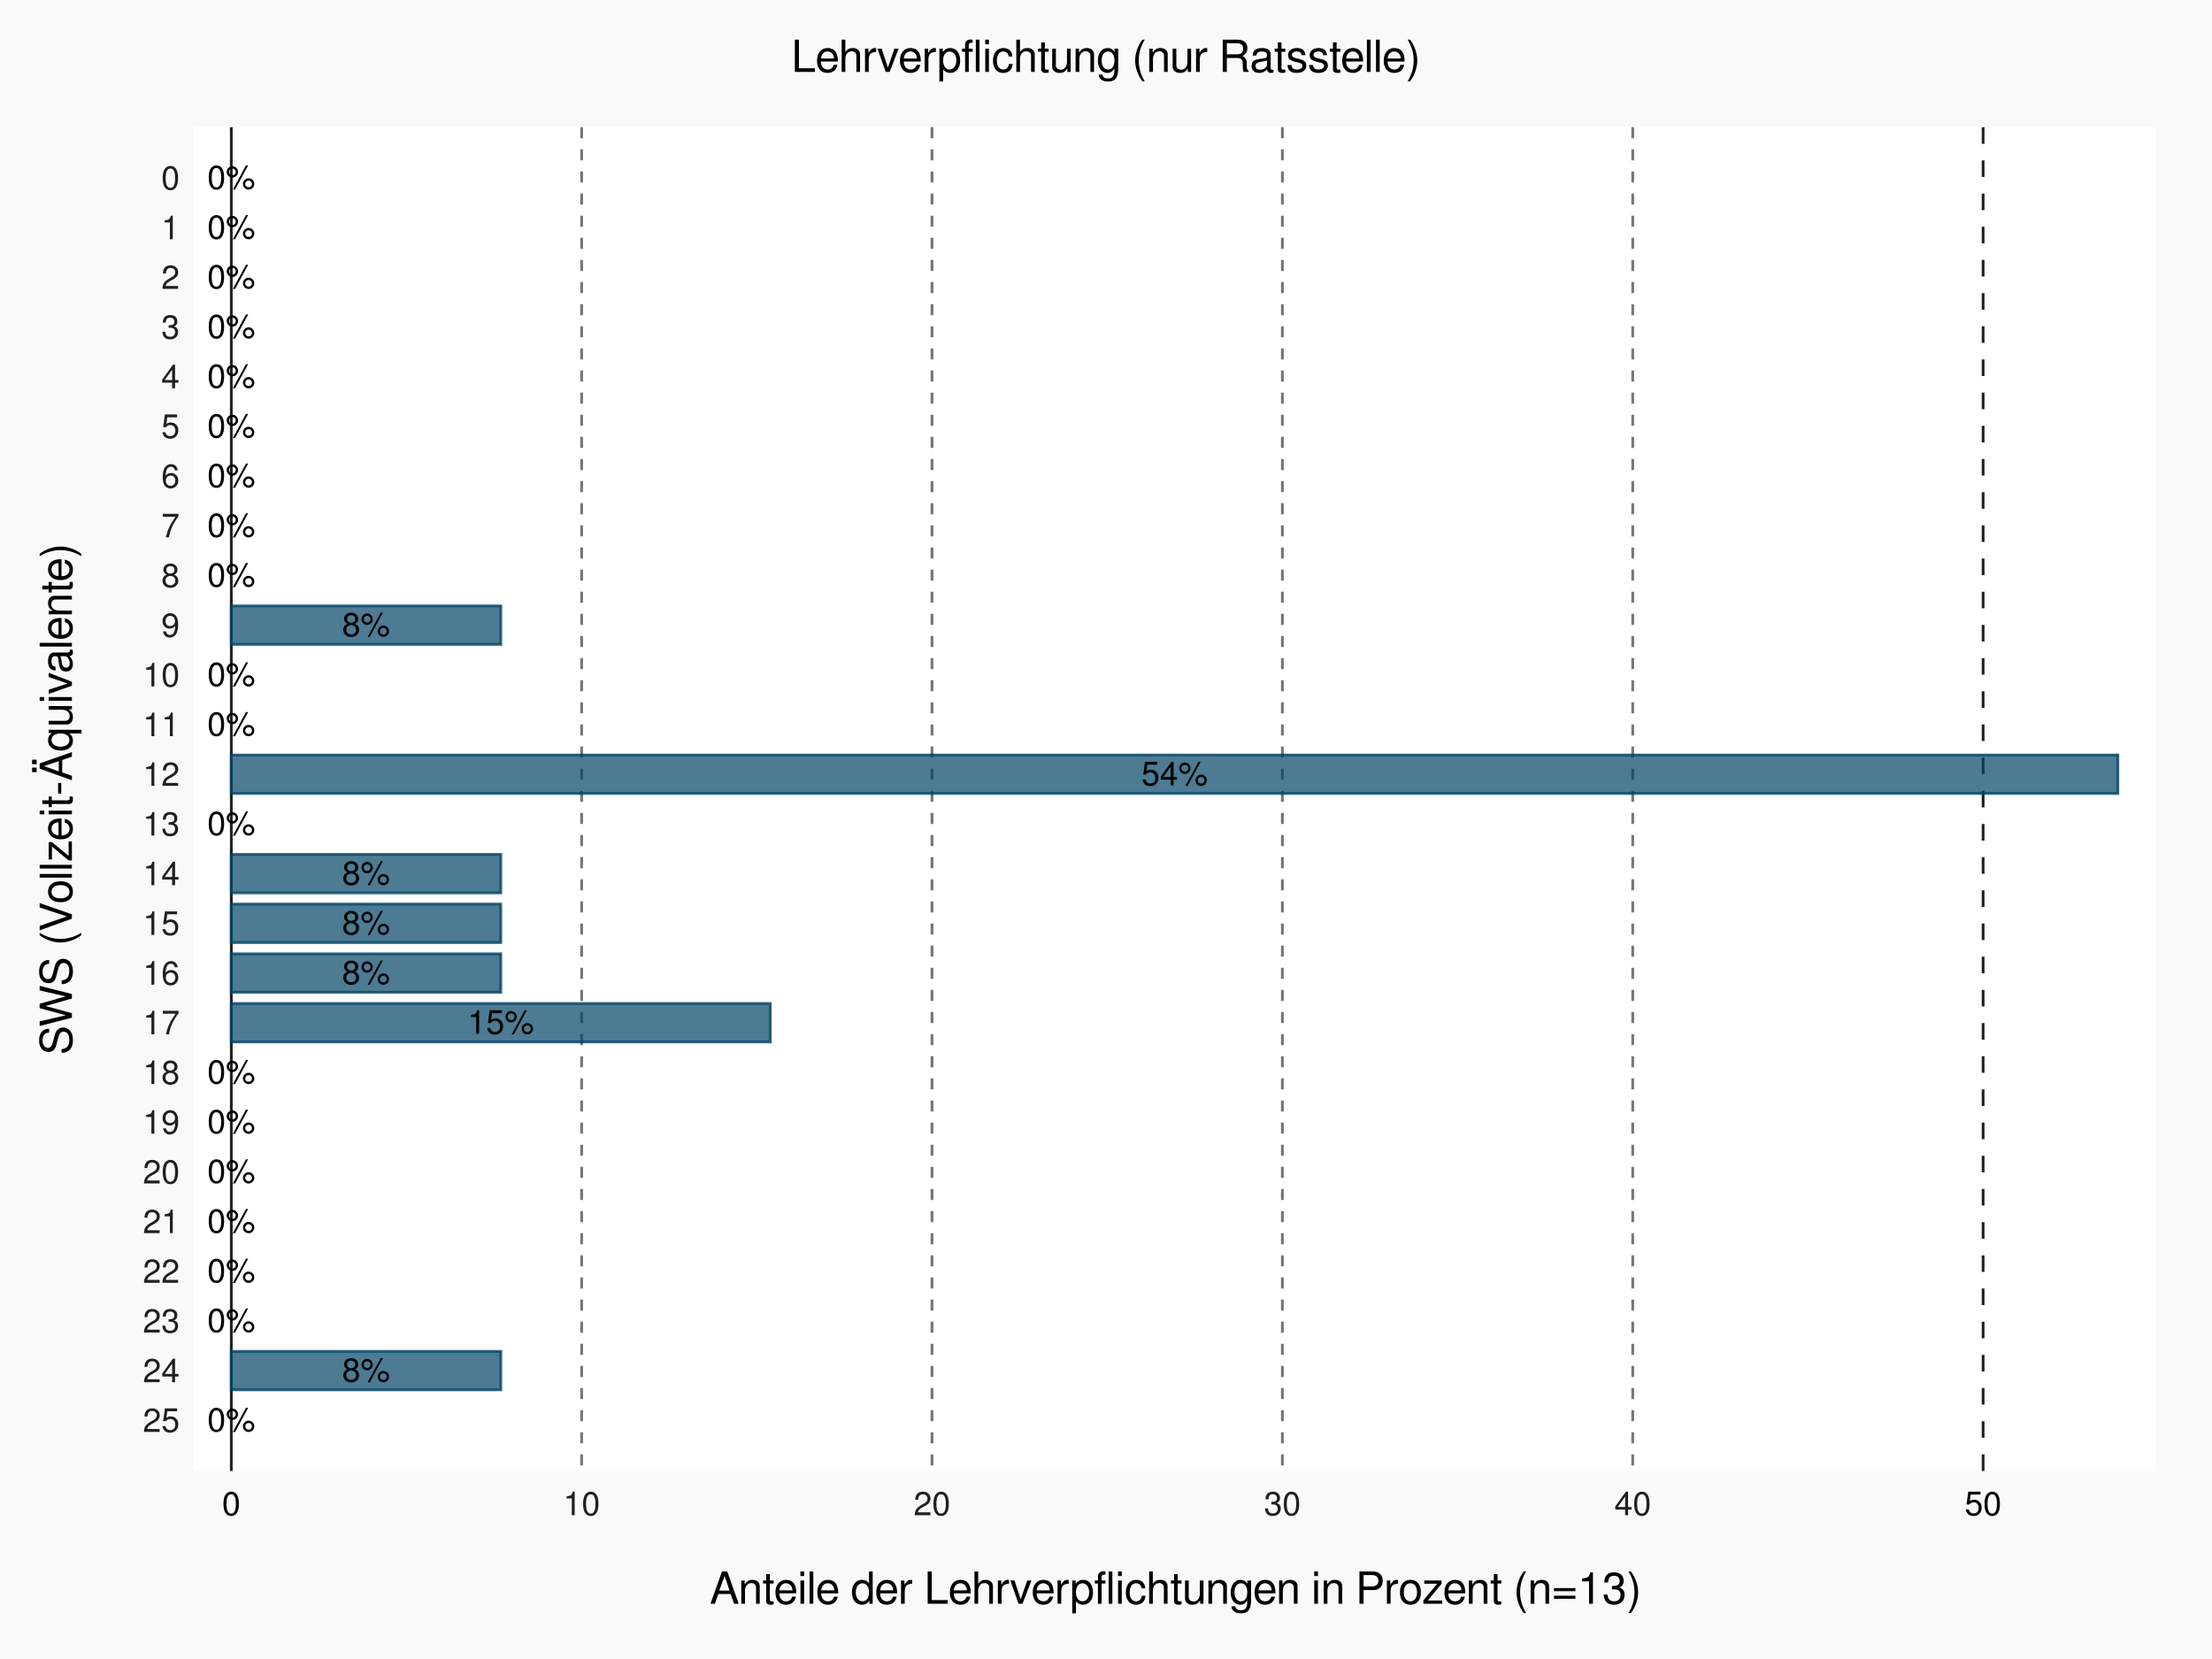
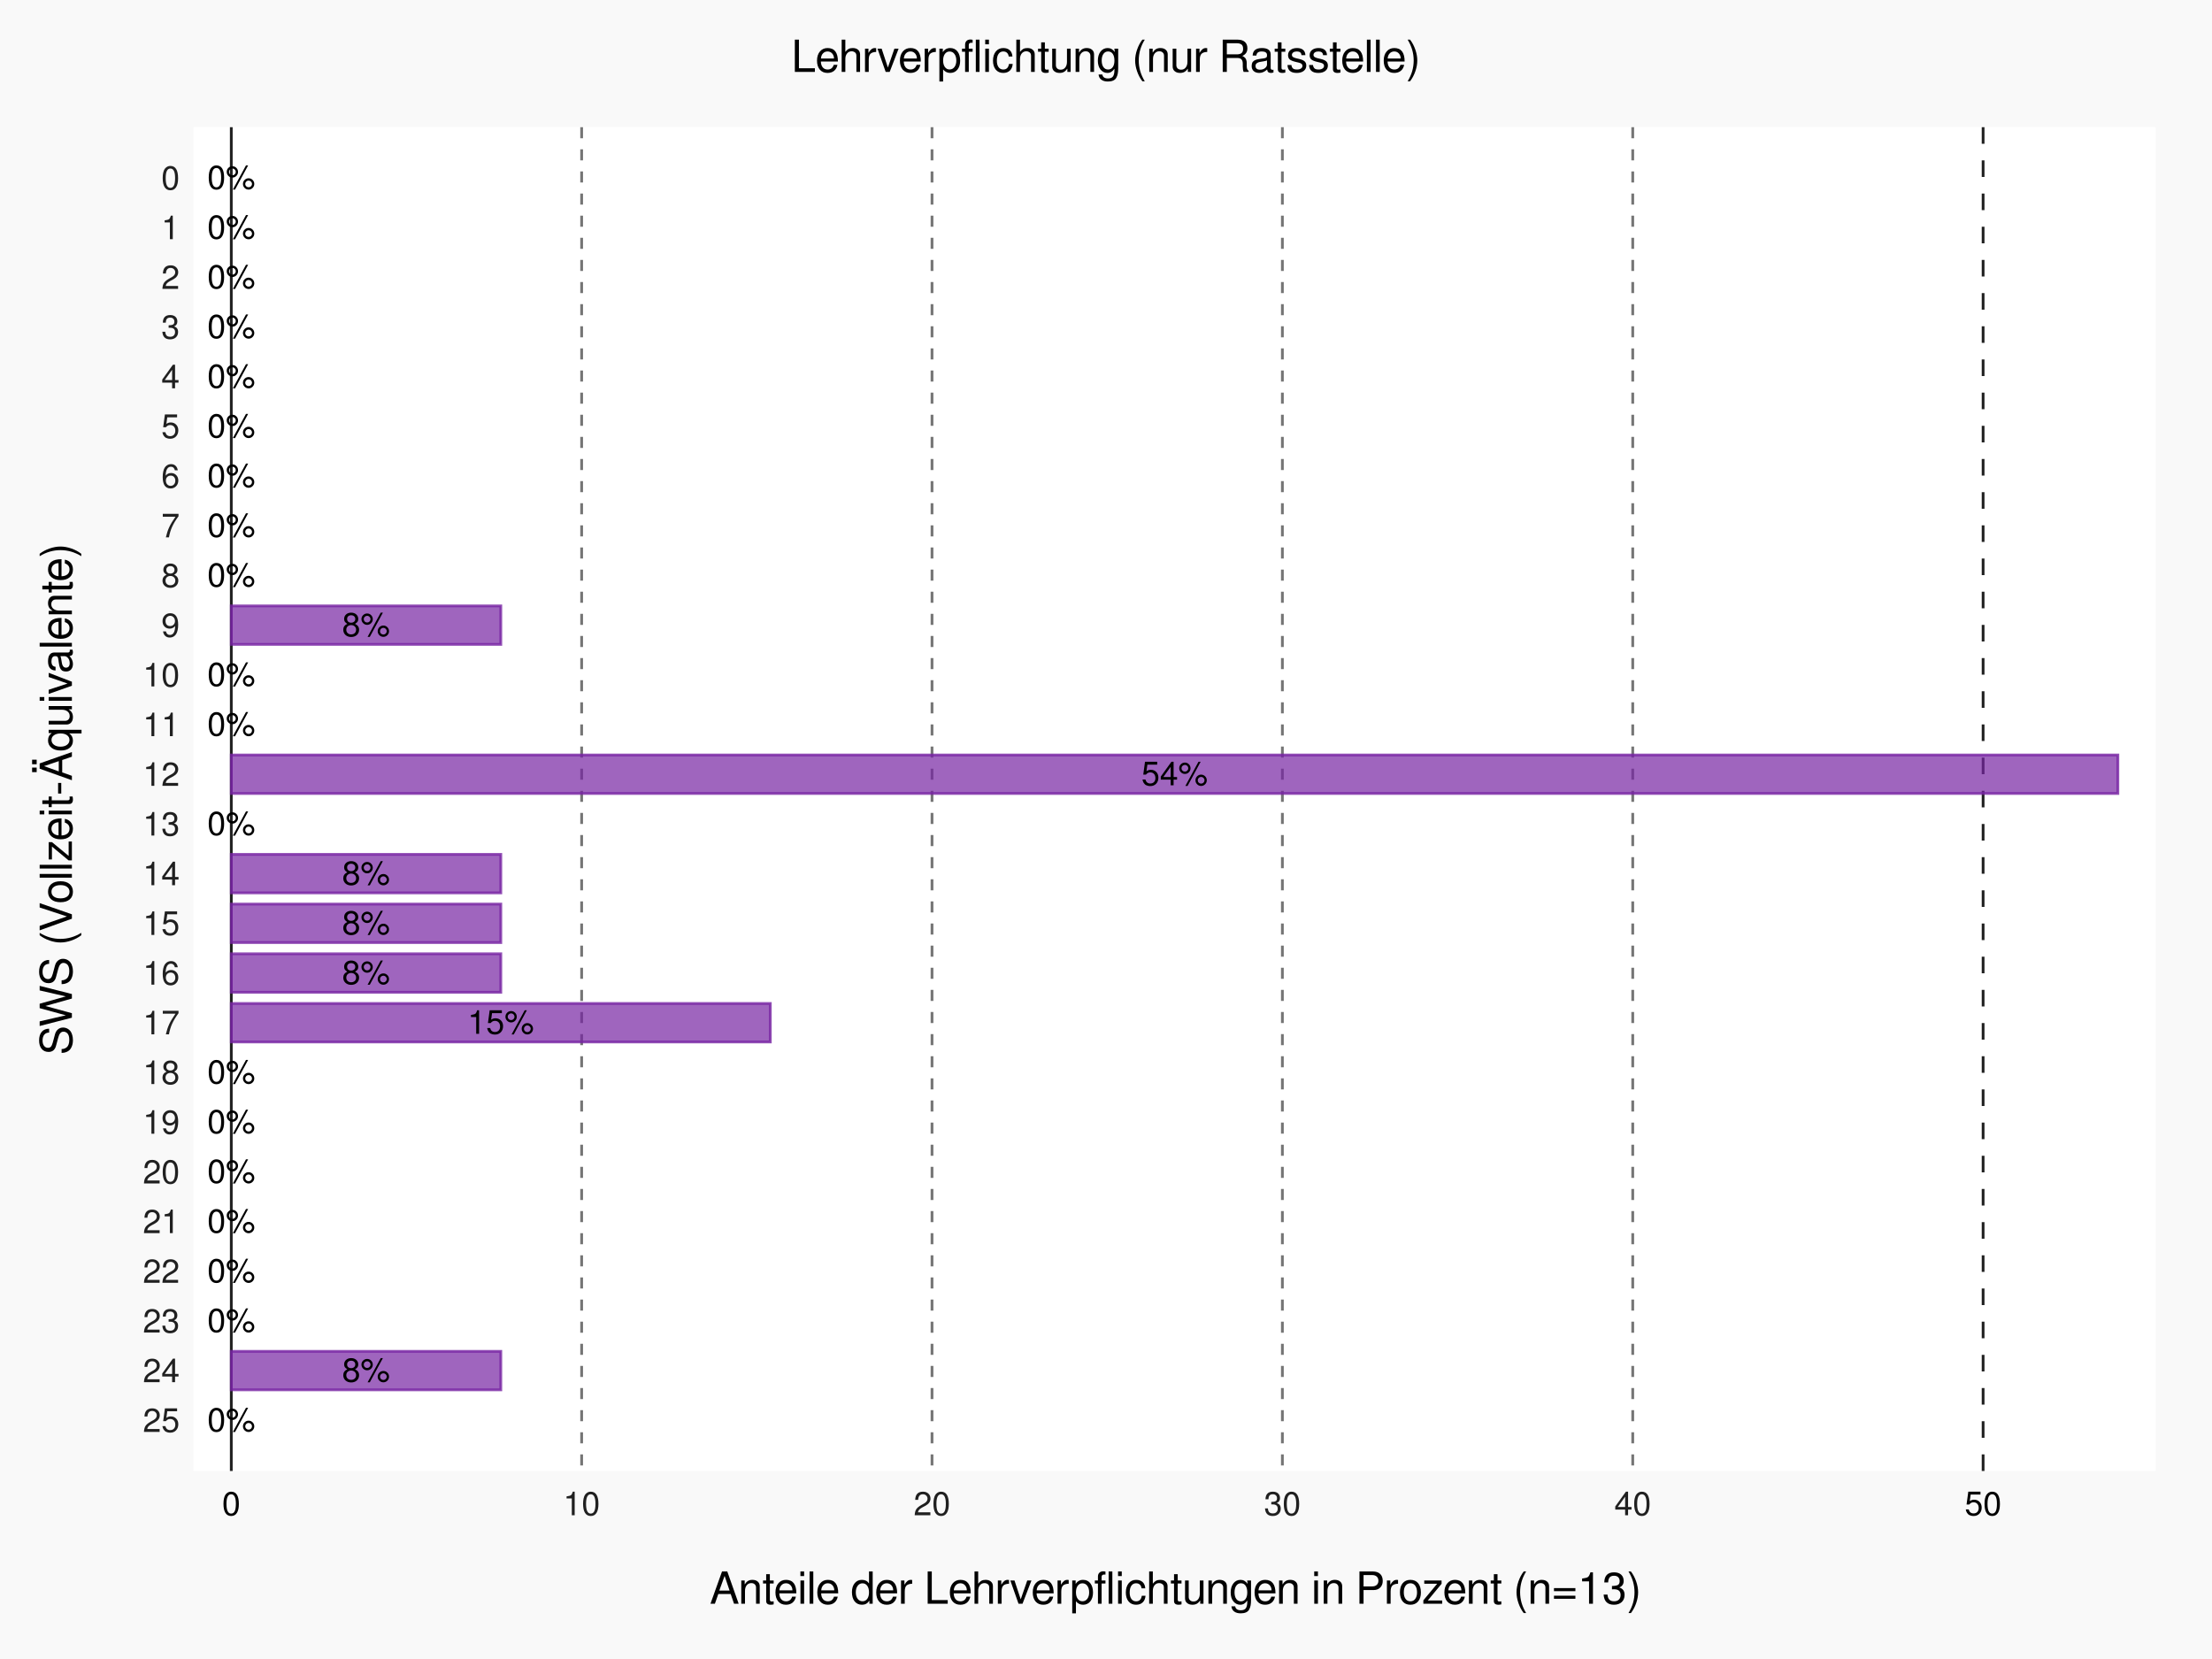
- <svg xmlns="http://www.w3.org/2000/svg" id="chart-84b1ce75-d7cd-4658-b760-8ad950ae5359" class="pygal-chart" viewBox="0 0 800 600">
+ <svg xmlns="http://www.w3.org/2000/svg" id="chart-cfb1cca5-e697-4c3f-aeac-06d82a3948d8" class="pygal-chart" viewBox="0 0 800 600">
  <defs>
-     <style type="text/css">#chart-84b1ce75-d7cd-4658-b760-8ad950ae5359{-webkit-user-select:none;-webkit-font-smoothing:antialiased;font-family:FreeSans}#chart-84b1ce75-d7cd-4658-b760-8ad950ae5359 .title{font-family:FreeSans;font-size:16px}#chart-84b1ce75-d7cd-4658-b760-8ad950ae5359 .legends .legend text{font-family:FreeSans;font-size:14px}#chart-84b1ce75-d7cd-4658-b760-8ad950ae5359 .axis text{font-family:FreeSans;font-size:12px}#chart-84b1ce75-d7cd-4658-b760-8ad950ae5359 .axis text.major{font-family:FreeSans;font-size:12px}#chart-84b1ce75-d7cd-4658-b760-8ad950ae5359 .text-overlay text.value{font-family:FreeSans;font-size:12px}#chart-84b1ce75-d7cd-4658-b760-8ad950ae5359 .text-overlay text.label{font-family:FreeSans;font-size:12px}#chart-84b1ce75-d7cd-4658-b760-8ad950ae5359 .tooltip{font-family:FreeSans;font-size:14px}#chart-84b1ce75-d7cd-4658-b760-8ad950ae5359 text.no_data{font-family:FreeSans;font-size:64px}
- #chart-84b1ce75-d7cd-4658-b760-8ad950ae5359{background-color:rgba(249,249,249,1)}#chart-84b1ce75-d7cd-4658-b760-8ad950ae5359 path,#chart-84b1ce75-d7cd-4658-b760-8ad950ae5359 line,#chart-84b1ce75-d7cd-4658-b760-8ad950ae5359 rect,#chart-84b1ce75-d7cd-4658-b760-8ad950ae5359 circle{-webkit-transition:150ms;-moz-transition:150ms;transition:150ms}#chart-84b1ce75-d7cd-4658-b760-8ad950ae5359 .graph &gt; .background{fill:rgba(249,249,249,1)}#chart-84b1ce75-d7cd-4658-b760-8ad950ae5359 .plot &gt; .background{fill:rgba(255,255,255,1)}#chart-84b1ce75-d7cd-4658-b760-8ad950ae5359 .graph{fill:rgba(0,0,0,.87)}#chart-84b1ce75-d7cd-4658-b760-8ad950ae5359 text.no_data{fill:rgba(0,0,0,1)}#chart-84b1ce75-d7cd-4658-b760-8ad950ae5359 .title{fill:rgba(0,0,0,1)}#chart-84b1ce75-d7cd-4658-b760-8ad950ae5359 .legends .legend text{fill:rgba(0,0,0,.87)}#chart-84b1ce75-d7cd-4658-b760-8ad950ae5359 .legends .legend:hover text{fill:rgba(0,0,0,1)}#chart-84b1ce75-d7cd-4658-b760-8ad950ae5359 .axis .line{stroke:rgba(0,0,0,1)}#chart-84b1ce75-d7cd-4658-b760-8ad950ae5359 .axis .guide.line{stroke:rgba(0,0,0,.54)}#chart-84b1ce75-d7cd-4658-b760-8ad950ae5359 .axis .major.line{stroke:rgba(0,0,0,.87)}#chart-84b1ce75-d7cd-4658-b760-8ad950ae5359 .axis text.major{fill:rgba(0,0,0,1)}#chart-84b1ce75-d7cd-4658-b760-8ad950ae5359 .axis.y .guides:hover .guide.line,#chart-84b1ce75-d7cd-4658-b760-8ad950ae5359 .line-graph .axis.x .guides:hover .guide.line,#chart-84b1ce75-d7cd-4658-b760-8ad950ae5359 .stackedline-graph .axis.x .guides:hover .guide.line,#chart-84b1ce75-d7cd-4658-b760-8ad950ae5359 .xy-graph .axis.x .guides:hover .guide.line{stroke:rgba(0,0,0,1)}#chart-84b1ce75-d7cd-4658-b760-8ad950ae5359 .axis .guides:hover text{fill:rgba(0,0,0,1)}#chart-84b1ce75-d7cd-4658-b760-8ad950ae5359 .reactive{fill-opacity:.7;stroke-opacity:.8}#chart-84b1ce75-d7cd-4658-b760-8ad950ae5359 .ci{stroke:rgba(0,0,0,.87)}#chart-84b1ce75-d7cd-4658-b760-8ad950ae5359 .reactive.active,#chart-84b1ce75-d7cd-4658-b760-8ad950ae5359 .active .reactive{fill-opacity:.8;stroke-opacity:.9;stroke-width:4}#chart-84b1ce75-d7cd-4658-b760-8ad950ae5359 .ci .reactive.active{stroke-width:1.5}#chart-84b1ce75-d7cd-4658-b760-8ad950ae5359 .series text{fill:rgba(0,0,0,1)}#chart-84b1ce75-d7cd-4658-b760-8ad950ae5359 .tooltip rect{fill:rgba(255,255,255,1);stroke:rgba(0,0,0,1);-webkit-transition:opacity 150ms;-moz-transition:opacity 150ms;transition:opacity 150ms}#chart-84b1ce75-d7cd-4658-b760-8ad950ae5359 .tooltip .label{fill:rgba(0,0,0,.87)}#chart-84b1ce75-d7cd-4658-b760-8ad950ae5359 .tooltip .label{fill:rgba(0,0,0,.87)}#chart-84b1ce75-d7cd-4658-b760-8ad950ae5359 .tooltip .legend{font-size:.8em;fill:rgba(0,0,0,.54)}#chart-84b1ce75-d7cd-4658-b760-8ad950ae5359 .tooltip .x_label{font-size:.6em;fill:rgba(0,0,0,1)}#chart-84b1ce75-d7cd-4658-b760-8ad950ae5359 .tooltip .xlink{font-size:.5em;text-decoration:underline}#chart-84b1ce75-d7cd-4658-b760-8ad950ae5359 .tooltip .value{font-size:1.5em}#chart-84b1ce75-d7cd-4658-b760-8ad950ae5359 .bound{font-size:.5em}#chart-84b1ce75-d7cd-4658-b760-8ad950ae5359 .max-value{font-size:.75em;fill:rgba(0,0,0,.54)}#chart-84b1ce75-d7cd-4658-b760-8ad950ae5359 .map-element{fill:rgba(255,255,255,1);stroke:rgba(0,0,0,.54) !important}#chart-84b1ce75-d7cd-4658-b760-8ad950ae5359 .map-element .reactive{fill-opacity:inherit;stroke-opacity:inherit}#chart-84b1ce75-d7cd-4658-b760-8ad950ae5359 .color-0,#chart-84b1ce75-d7cd-4658-b760-8ad950ae5359 .color-0 a:visited{stroke:#004466;fill:#004466}#chart-84b1ce75-d7cd-4658-b760-8ad950ae5359 .text-overlay .color-0 text{fill:black}
- #chart-84b1ce75-d7cd-4658-b760-8ad950ae5359 text.no_data{text-anchor:middle}#chart-84b1ce75-d7cd-4658-b760-8ad950ae5359 .guide.line{fill:none}#chart-84b1ce75-d7cd-4658-b760-8ad950ae5359 .centered{text-anchor:middle}#chart-84b1ce75-d7cd-4658-b760-8ad950ae5359 .title{text-anchor:middle}#chart-84b1ce75-d7cd-4658-b760-8ad950ae5359 .legends .legend text{fill-opacity:1}#chart-84b1ce75-d7cd-4658-b760-8ad950ae5359 .axis.x text{text-anchor:middle}#chart-84b1ce75-d7cd-4658-b760-8ad950ae5359 .axis.x:not(.web) text[transform]{text-anchor:start}#chart-84b1ce75-d7cd-4658-b760-8ad950ae5359 .axis.x:not(.web) text[transform].backwards{text-anchor:end}#chart-84b1ce75-d7cd-4658-b760-8ad950ae5359 .axis.y text{text-anchor:end}#chart-84b1ce75-d7cd-4658-b760-8ad950ae5359 .axis.y text[transform].backwards{text-anchor:start}#chart-84b1ce75-d7cd-4658-b760-8ad950ae5359 .axis.y2 text{text-anchor:start}#chart-84b1ce75-d7cd-4658-b760-8ad950ae5359 .axis.y2 text[transform].backwards{text-anchor:end}#chart-84b1ce75-d7cd-4658-b760-8ad950ae5359 .axis .guide.line{stroke-dasharray:4,4}#chart-84b1ce75-d7cd-4658-b760-8ad950ae5359 .axis .major.guide.line{stroke-dasharray:6,6}#chart-84b1ce75-d7cd-4658-b760-8ad950ae5359 .horizontal .axis.y .guide.line,#chart-84b1ce75-d7cd-4658-b760-8ad950ae5359 .horizontal .axis.y2 .guide.line,#chart-84b1ce75-d7cd-4658-b760-8ad950ae5359 .vertical .axis.x .guide.line{opacity:0}#chart-84b1ce75-d7cd-4658-b760-8ad950ae5359 .horizontal .axis.always_show .guide.line,#chart-84b1ce75-d7cd-4658-b760-8ad950ae5359 .vertical .axis.always_show .guide.line{opacity:1 !important}#chart-84b1ce75-d7cd-4658-b760-8ad950ae5359 .axis.y .guides:hover .guide.line,#chart-84b1ce75-d7cd-4658-b760-8ad950ae5359 .axis.y2 .guides:hover .guide.line,#chart-84b1ce75-d7cd-4658-b760-8ad950ae5359 .axis.x .guides:hover .guide.line{opacity:1}#chart-84b1ce75-d7cd-4658-b760-8ad950ae5359 .axis .guides:hover text{opacity:1}#chart-84b1ce75-d7cd-4658-b760-8ad950ae5359 .nofill{fill:none}#chart-84b1ce75-d7cd-4658-b760-8ad950ae5359 .subtle-fill{fill-opacity:.2}#chart-84b1ce75-d7cd-4658-b760-8ad950ae5359 .dot{stroke-width:1px;fill-opacity:1}#chart-84b1ce75-d7cd-4658-b760-8ad950ae5359 .dot.active{stroke-width:5px}#chart-84b1ce75-d7cd-4658-b760-8ad950ae5359 .dot.negative{fill:transparent}#chart-84b1ce75-d7cd-4658-b760-8ad950ae5359 text,#chart-84b1ce75-d7cd-4658-b760-8ad950ae5359 tspan{stroke:none !important}#chart-84b1ce75-d7cd-4658-b760-8ad950ae5359 .series text.active{opacity:1}#chart-84b1ce75-d7cd-4658-b760-8ad950ae5359 .tooltip rect{fill-opacity:.95;stroke-width:.5}#chart-84b1ce75-d7cd-4658-b760-8ad950ae5359 .tooltip text{fill-opacity:1}#chart-84b1ce75-d7cd-4658-b760-8ad950ae5359 .showable{visibility:hidden}#chart-84b1ce75-d7cd-4658-b760-8ad950ae5359 .showable.shown{visibility:visible}#chart-84b1ce75-d7cd-4658-b760-8ad950ae5359 .gauge-background{fill:rgba(229,229,229,1);stroke:none}#chart-84b1ce75-d7cd-4658-b760-8ad950ae5359 .bg-lines{stroke:rgba(249,249,249,1);stroke-width:2px}</style>
+     <style type="text/css">#chart-cfb1cca5-e697-4c3f-aeac-06d82a3948d8{-webkit-user-select:none;-webkit-font-smoothing:antialiased;font-family:FreeSans}#chart-cfb1cca5-e697-4c3f-aeac-06d82a3948d8 .title{font-family:FreeSans;font-size:16px}#chart-cfb1cca5-e697-4c3f-aeac-06d82a3948d8 .legends .legend text{font-family:FreeSans;font-size:14px}#chart-cfb1cca5-e697-4c3f-aeac-06d82a3948d8 .axis text{font-family:FreeSans;font-size:12px}#chart-cfb1cca5-e697-4c3f-aeac-06d82a3948d8 .axis text.major{font-family:FreeSans;font-size:12px}#chart-cfb1cca5-e697-4c3f-aeac-06d82a3948d8 .text-overlay text.value{font-family:FreeSans;font-size:12px}#chart-cfb1cca5-e697-4c3f-aeac-06d82a3948d8 .text-overlay text.label{font-family:FreeSans;font-size:12px}#chart-cfb1cca5-e697-4c3f-aeac-06d82a3948d8 .tooltip{font-family:FreeSans;font-size:14px}#chart-cfb1cca5-e697-4c3f-aeac-06d82a3948d8 text.no_data{font-family:FreeSans;font-size:64px}
+ #chart-cfb1cca5-e697-4c3f-aeac-06d82a3948d8{background-color:rgba(249,249,249,1)}#chart-cfb1cca5-e697-4c3f-aeac-06d82a3948d8 path,#chart-cfb1cca5-e697-4c3f-aeac-06d82a3948d8 line,#chart-cfb1cca5-e697-4c3f-aeac-06d82a3948d8 rect,#chart-cfb1cca5-e697-4c3f-aeac-06d82a3948d8 circle{-webkit-transition:150ms;-moz-transition:150ms;transition:150ms}#chart-cfb1cca5-e697-4c3f-aeac-06d82a3948d8 .graph &gt; .background{fill:rgba(249,249,249,1)}#chart-cfb1cca5-e697-4c3f-aeac-06d82a3948d8 .plot &gt; .background{fill:rgba(255,255,255,1)}#chart-cfb1cca5-e697-4c3f-aeac-06d82a3948d8 .graph{fill:rgba(0,0,0,.87)}#chart-cfb1cca5-e697-4c3f-aeac-06d82a3948d8 text.no_data{fill:rgba(0,0,0,1)}#chart-cfb1cca5-e697-4c3f-aeac-06d82a3948d8 .title{fill:rgba(0,0,0,1)}#chart-cfb1cca5-e697-4c3f-aeac-06d82a3948d8 .legends .legend text{fill:rgba(0,0,0,.87)}#chart-cfb1cca5-e697-4c3f-aeac-06d82a3948d8 .legends .legend:hover text{fill:rgba(0,0,0,1)}#chart-cfb1cca5-e697-4c3f-aeac-06d82a3948d8 .axis .line{stroke:rgba(0,0,0,1)}#chart-cfb1cca5-e697-4c3f-aeac-06d82a3948d8 .axis .guide.line{stroke:rgba(0,0,0,.54)}#chart-cfb1cca5-e697-4c3f-aeac-06d82a3948d8 .axis .major.line{stroke:rgba(0,0,0,.87)}#chart-cfb1cca5-e697-4c3f-aeac-06d82a3948d8 .axis text.major{fill:rgba(0,0,0,1)}#chart-cfb1cca5-e697-4c3f-aeac-06d82a3948d8 .axis.y .guides:hover .guide.line,#chart-cfb1cca5-e697-4c3f-aeac-06d82a3948d8 .line-graph .axis.x .guides:hover .guide.line,#chart-cfb1cca5-e697-4c3f-aeac-06d82a3948d8 .stackedline-graph .axis.x .guides:hover .guide.line,#chart-cfb1cca5-e697-4c3f-aeac-06d82a3948d8 .xy-graph .axis.x .guides:hover .guide.line{stroke:rgba(0,0,0,1)}#chart-cfb1cca5-e697-4c3f-aeac-06d82a3948d8 .axis .guides:hover text{fill:rgba(0,0,0,1)}#chart-cfb1cca5-e697-4c3f-aeac-06d82a3948d8 .reactive{fill-opacity:.7;stroke-opacity:.8}#chart-cfb1cca5-e697-4c3f-aeac-06d82a3948d8 .ci{stroke:rgba(0,0,0,.87)}#chart-cfb1cca5-e697-4c3f-aeac-06d82a3948d8 .reactive.active,#chart-cfb1cca5-e697-4c3f-aeac-06d82a3948d8 .active .reactive{fill-opacity:.8;stroke-opacity:.9;stroke-width:4}#chart-cfb1cca5-e697-4c3f-aeac-06d82a3948d8 .ci .reactive.active{stroke-width:1.5}#chart-cfb1cca5-e697-4c3f-aeac-06d82a3948d8 .series text{fill:rgba(0,0,0,1)}#chart-cfb1cca5-e697-4c3f-aeac-06d82a3948d8 .tooltip rect{fill:rgba(255,255,255,1);stroke:rgba(0,0,0,1);-webkit-transition:opacity 150ms;-moz-transition:opacity 150ms;transition:opacity 150ms}#chart-cfb1cca5-e697-4c3f-aeac-06d82a3948d8 .tooltip .label{fill:rgba(0,0,0,.87)}#chart-cfb1cca5-e697-4c3f-aeac-06d82a3948d8 .tooltip .label{fill:rgba(0,0,0,.87)}#chart-cfb1cca5-e697-4c3f-aeac-06d82a3948d8 .tooltip .legend{font-size:.8em;fill:rgba(0,0,0,.54)}#chart-cfb1cca5-e697-4c3f-aeac-06d82a3948d8 .tooltip .x_label{font-size:.6em;fill:rgba(0,0,0,1)}#chart-cfb1cca5-e697-4c3f-aeac-06d82a3948d8 .tooltip .xlink{font-size:.5em;text-decoration:underline}#chart-cfb1cca5-e697-4c3f-aeac-06d82a3948d8 .tooltip .value{font-size:1.5em}#chart-cfb1cca5-e697-4c3f-aeac-06d82a3948d8 .bound{font-size:.5em}#chart-cfb1cca5-e697-4c3f-aeac-06d82a3948d8 .max-value{font-size:.75em;fill:rgba(0,0,0,.54)}#chart-cfb1cca5-e697-4c3f-aeac-06d82a3948d8 .map-element{fill:rgba(255,255,255,1);stroke:rgba(0,0,0,.54) !important}#chart-cfb1cca5-e697-4c3f-aeac-06d82a3948d8 .map-element .reactive{fill-opacity:inherit;stroke-opacity:inherit}#chart-cfb1cca5-e697-4c3f-aeac-06d82a3948d8 .color-0,#chart-cfb1cca5-e697-4c3f-aeac-06d82a3948d8 .color-0 a:visited{stroke:#7724a3;fill:#7724a3}#chart-cfb1cca5-e697-4c3f-aeac-06d82a3948d8 .text-overlay .color-0 text{fill:black}
+ #chart-cfb1cca5-e697-4c3f-aeac-06d82a3948d8 text.no_data{text-anchor:middle}#chart-cfb1cca5-e697-4c3f-aeac-06d82a3948d8 .guide.line{fill:none}#chart-cfb1cca5-e697-4c3f-aeac-06d82a3948d8 .centered{text-anchor:middle}#chart-cfb1cca5-e697-4c3f-aeac-06d82a3948d8 .title{text-anchor:middle}#chart-cfb1cca5-e697-4c3f-aeac-06d82a3948d8 .legends .legend text{fill-opacity:1}#chart-cfb1cca5-e697-4c3f-aeac-06d82a3948d8 .axis.x text{text-anchor:middle}#chart-cfb1cca5-e697-4c3f-aeac-06d82a3948d8 .axis.x:not(.web) text[transform]{text-anchor:start}#chart-cfb1cca5-e697-4c3f-aeac-06d82a3948d8 .axis.x:not(.web) text[transform].backwards{text-anchor:end}#chart-cfb1cca5-e697-4c3f-aeac-06d82a3948d8 .axis.y text{text-anchor:end}#chart-cfb1cca5-e697-4c3f-aeac-06d82a3948d8 .axis.y text[transform].backwards{text-anchor:start}#chart-cfb1cca5-e697-4c3f-aeac-06d82a3948d8 .axis.y2 text{text-anchor:start}#chart-cfb1cca5-e697-4c3f-aeac-06d82a3948d8 .axis.y2 text[transform].backwards{text-anchor:end}#chart-cfb1cca5-e697-4c3f-aeac-06d82a3948d8 .axis .guide.line{stroke-dasharray:4,4}#chart-cfb1cca5-e697-4c3f-aeac-06d82a3948d8 .axis .major.guide.line{stroke-dasharray:6,6}#chart-cfb1cca5-e697-4c3f-aeac-06d82a3948d8 .horizontal .axis.y .guide.line,#chart-cfb1cca5-e697-4c3f-aeac-06d82a3948d8 .horizontal .axis.y2 .guide.line,#chart-cfb1cca5-e697-4c3f-aeac-06d82a3948d8 .vertical .axis.x .guide.line{opacity:0}#chart-cfb1cca5-e697-4c3f-aeac-06d82a3948d8 .horizontal .axis.always_show .guide.line,#chart-cfb1cca5-e697-4c3f-aeac-06d82a3948d8 .vertical .axis.always_show .guide.line{opacity:1 !important}#chart-cfb1cca5-e697-4c3f-aeac-06d82a3948d8 .axis.y .guides:hover .guide.line,#chart-cfb1cca5-e697-4c3f-aeac-06d82a3948d8 .axis.y2 .guides:hover .guide.line,#chart-cfb1cca5-e697-4c3f-aeac-06d82a3948d8 .axis.x .guides:hover .guide.line{opacity:1}#chart-cfb1cca5-e697-4c3f-aeac-06d82a3948d8 .axis .guides:hover text{opacity:1}#chart-cfb1cca5-e697-4c3f-aeac-06d82a3948d8 .nofill{fill:none}#chart-cfb1cca5-e697-4c3f-aeac-06d82a3948d8 .subtle-fill{fill-opacity:.2}#chart-cfb1cca5-e697-4c3f-aeac-06d82a3948d8 .dot{stroke-width:1px;fill-opacity:1}#chart-cfb1cca5-e697-4c3f-aeac-06d82a3948d8 .dot.active{stroke-width:5px}#chart-cfb1cca5-e697-4c3f-aeac-06d82a3948d8 .dot.negative{fill:transparent}#chart-cfb1cca5-e697-4c3f-aeac-06d82a3948d8 text,#chart-cfb1cca5-e697-4c3f-aeac-06d82a3948d8 tspan{stroke:none !important}#chart-cfb1cca5-e697-4c3f-aeac-06d82a3948d8 .series text.active{opacity:1}#chart-cfb1cca5-e697-4c3f-aeac-06d82a3948d8 .tooltip rect{fill-opacity:.95;stroke-width:.5}#chart-cfb1cca5-e697-4c3f-aeac-06d82a3948d8 .tooltip text{fill-opacity:1}#chart-cfb1cca5-e697-4c3f-aeac-06d82a3948d8 .showable{visibility:hidden}#chart-cfb1cca5-e697-4c3f-aeac-06d82a3948d8 .showable.shown{visibility:visible}#chart-cfb1cca5-e697-4c3f-aeac-06d82a3948d8 .gauge-background{fill:rgba(229,229,229,1);stroke:none}#chart-cfb1cca5-e697-4c3f-aeac-06d82a3948d8 .bg-lines{stroke:rgba(249,249,249,1);stroke-width:2px}</style>
  </defs>
  <g class="graph horizontalbar-graph horizontal">
    <rect x="0" y="0" width="800" height="600" class="background" />
    <g transform="translate(70, 46)" class="plot">
      <rect x="0" y="0" width="709.6" height="486" class="background" />
      <g class="axis y">
        <g class="guides">
          <text x="-5" y="471.867" class="">25</text>
        </g>
        <g class="guides">
          <text x="-5" y="453.894" class="">24</text>
        </g>
        <g class="guides">
          <text x="-5" y="435.92" class="">23</text>
        </g>
        <g class="guides">
          <text x="-5" y="417.947" class="">22</text>
        </g>
        <g class="guides">
          <text x="-5" y="399.974" class="">21</text>
        </g>
        <g class="guides">
          <text x="-5" y="382" class="">20</text>
        </g>
        <g class="guides">
          <text x="-5" y="364.027" class="">19</text>
        </g>
        <g class="guides">
          <text x="-5" y="346.054" class="">18</text>
        </g>
        <g class="guides">
          <text x="-5" y="328.08" class="">17</text>
        </g>
        <g class="guides">
          <text x="-5" y="310.107" class="">16</text>
        </g>
        <g class="guides">
          <text x="-5" y="292.133" class="">15</text>
        </g>
        <g class="guides">
          <text x="-5" y="274.16" class="">14</text>
        </g>
        <g class="guides">
          <text x="-5" y="256.187" class="">13</text>
        </g>
        <g class="guides">
          <text x="-5" y="238.213" class="">12</text>
        </g>
        <g class="guides">
          <text x="-5" y="220.24" class="">11</text>
        </g>
        <g class="guides">
          <text x="-5" y="202.267" class="">10</text>
        </g>
        <g class="guides">
          <text x="-5" y="184.293" class="">9</text>
        </g>
        <g class="guides">
          <text x="-5" y="166.32" class="">8</text>
        </g>
        <g class="guides">
          <text x="-5" y="148.346" class="">7</text>
        </g>
        <g class="guides">
          <text x="-5" y="130.373" class="">6</text>
        </g>
        <g class="guides">
          <text x="-5" y="112.4" class="">5</text>
        </g>
        <g class="guides">
          <text x="-5" y="94.426" class="">4</text>
        </g>
        <g class="guides">
          <text x="-5" y="76.453" class="">3</text>
        </g>
        <g class="guides">
          <text x="-5" y="58.48" class="">2</text>
        </g>
        <g class="guides">
          <text x="-5" y="40.506" class="">1</text>
        </g>
        <g class="guides">
          <text x="-5" y="22.533" class="">0</text>
        </g>
      </g>
      <g class="axis x always_show">
        <g class="guides">
          <path d="M13.646 0 v486" class="axis major line" />
          <text x="13.646" y="502.0" class="major">0</text>
        </g>
        <g class="guides">
          <path d="M140.36 0 v486" class="guide line" />
          <text x="140.36" y="502.0" class="">10</text>
        </g>
        <g class="guides">
          <path d="M267.075 0 v486" class="guide line" />
          <text x="267.075" y="502.0" class="">20</text>
        </g>
        <g class="guides">
          <path d="M393.789 0 v486" class="guide line" />
          <text x="393.789" y="502.0" class="">30</text>
        </g>
        <g class="guides">
          <path d="M520.503 0 v486" class="guide line" />
          <text x="520.503" y="502.0" class="">40</text>
        </g>
        <g class="guides">
          <path d="M647.218 0 v486" class="major guide line" />
          <text x="647.218" y="502.0" class="major">50</text>
        </g>
      </g>
      <g class="series serie-0 color-0">
        <g class="bars">
          <g class="bar">
            <rect x="13.646" y="460.708" rx="0" ry="0" height="13.919" class="rect reactive tooltip-trigger" />
          </g>
          <g class="bar">
            <rect x="13.646" y="442.734" rx="0" ry="0" width="97.473" height="13.919" class="rect reactive tooltip-trigger" />
          </g>
          <g class="bar">
            <rect x="13.646" y="424.761" rx="0" ry="0" height="13.919" class="rect reactive tooltip-trigger" />
          </g>
          <g class="bar">
            <rect x="13.646" y="406.788" rx="0" ry="0" height="13.919" class="rect reactive tooltip-trigger" />
          </g>
          <g class="bar">
            <rect x="13.646" y="388.814" rx="0" ry="0" height="13.919" class="rect reactive tooltip-trigger" />
          </g>
          <g class="bar">
            <rect x="13.646" y="370.841" rx="0" ry="0" height="13.919" class="rect reactive tooltip-trigger" />
          </g>
          <g class="bar">
            <rect x="13.646" y="352.868" rx="0" ry="0" height="13.919" class="rect reactive tooltip-trigger" />
          </g>
          <g class="bar">
            <rect x="13.646" y="334.894" rx="0" ry="0" height="13.919" class="rect reactive tooltip-trigger" />
          </g>
          <g class="bar">
            <rect x="13.646" y="316.921" rx="0" ry="0" width="194.945" height="13.919" class="rect reactive tooltip-trigger" />
          </g>
          <g class="bar">
            <rect x="13.646" y="298.948" rx="0" ry="0" width="97.473" height="13.919" class="rect reactive tooltip-trigger" />
          </g>
          <g class="bar">
            <rect x="13.646" y="280.974" rx="0" ry="0" width="97.473" height="13.919" class="rect reactive tooltip-trigger" />
          </g>
          <g class="bar">
            <rect x="13.646" y="263.001" rx="0" ry="0" width="97.473" height="13.919" class="rect reactive tooltip-trigger" />
          </g>
          <g class="bar">
            <rect x="13.646" y="245.027" rx="0" ry="0" height="13.919" class="rect reactive tooltip-trigger" />
          </g>
          <g class="bar">
            <rect x="13.646" y="227.054" rx="0" ry="0" width="682.308" height="13.919" class="rect reactive tooltip-trigger" />
          </g>
          <g class="bar">
            <rect x="13.646" y="209.081" rx="0" ry="0" height="13.919" class="rect reactive tooltip-trigger" />
          </g>
          <g class="bar">
            <rect x="13.646" y="191.107" rx="0" ry="0" height="13.919" class="rect reactive tooltip-trigger" />
          </g>
          <g class="bar">
            <rect x="13.646" y="173.134" rx="0" ry="0" width="97.473" height="13.919" class="rect reactive tooltip-trigger" />
          </g>
          <g class="bar">
            <rect x="13.646" y="155.161" rx="0" ry="0" height="13.919" class="rect reactive tooltip-trigger" />
          </g>
          <g class="bar">
            <rect x="13.646" y="137.187" rx="0" ry="0" height="13.919" class="rect reactive tooltip-trigger" />
          </g>
          <g class="bar">
            <rect x="13.646" y="119.214" rx="0" ry="0" height="13.919" class="rect reactive tooltip-trigger" />
          </g>
          <g class="bar">
            <rect x="13.646" y="101.24" rx="0" ry="0" height="13.919" class="rect reactive tooltip-trigger" />
          </g>
          <g class="bar">
            <rect x="13.646" y="83.267" rx="0" ry="0" height="13.919" class="rect reactive tooltip-trigger" />
          </g>
          <g class="bar">
            <rect x="13.646" y="65.294" rx="0" ry="0" height="13.919" class="rect reactive tooltip-trigger" />
          </g>
          <g class="bar">
            <rect x="13.646" y="47.32" rx="0" ry="0" height="13.919" class="rect reactive tooltip-trigger" />
          </g>
          <g class="bar">
            <rect x="13.646" y="29.347" rx="0" ry="0" height="13.919" class="rect reactive tooltip-trigger" />
          </g>
          <g class="bar">
            <rect x="13.646" y="11.374" rx="0" ry="0" height="13.919" class="rect reactive tooltip-trigger" />
          </g>
        </g>
      </g>
    </g>
    <g class="titles">
      <text x="400.0" y="26" class="title plot_title">Lehrverpflichtung (nur Ratsstelle)</text>
      <text x="425.2" y="580" class="title">Anteile der Lehrverpflichtungen in Prozent (n=13)</text>
      <text x="0" y="315.0" class="title" transform="rotate(-90 0 289)">SWS (Vollzeit-Äquivalente)</text>
    </g>
    <g transform="translate(70, 46)" class="plot overlay">
      <g class="series serie-0 color-0" />
    </g>
    <g transform="translate(70, 46)" class="plot text-overlay">
      <g class="series serie-0 color-0">
        <text text-anchor="middle" x="13.646" y="471.667" class="value">0%</text>
        <text text-anchor="middle" x="62.382" y="453.694" class="value">8%</text>
        <text text-anchor="middle" x="13.646" y="435.72" class="value">0%</text>
        <text text-anchor="middle" x="13.646" y="417.747" class="value">0%</text>
        <text text-anchor="middle" x="13.646" y="399.774" class="value">0%</text>
        <text text-anchor="middle" x="13.646" y="381.8" class="value">0%</text>
        <text text-anchor="middle" x="13.646" y="363.827" class="value">0%</text>
        <text text-anchor="middle" x="13.646" y="345.854" class="value">0%</text>
        <text text-anchor="middle" x="111.119" y="327.88" class="value">15%</text>
        <text text-anchor="middle" x="62.382" y="309.907" class="value">8%</text>
        <text text-anchor="middle" x="62.382" y="291.933" class="value">8%</text>
        <text text-anchor="middle" x="62.382" y="273.96" class="value">8%</text>
        <text text-anchor="middle" x="13.646" y="255.987" class="value">0%</text>
        <text text-anchor="middle" x="354.8" y="238.013" class="value">54%</text>
        <text text-anchor="middle" x="13.646" y="220.04" class="value">0%</text>
        <text text-anchor="middle" x="13.646" y="202.067" class="value">0%</text>
        <text text-anchor="middle" x="62.382" y="184.093" class="value">8%</text>
        <text text-anchor="middle" x="13.646" y="166.12" class="value">0%</text>
        <text text-anchor="middle" x="13.646" y="148.146" class="value">0%</text>
        <text text-anchor="middle" x="13.646" y="130.173" class="value">0%</text>
        <text text-anchor="middle" x="13.646" y="112.2" class="value">0%</text>
        <text text-anchor="middle" x="13.646" y="94.226" class="value">0%</text>
        <text text-anchor="middle" x="13.646" y="76.253" class="value">0%</text>
        <text text-anchor="middle" x="13.646" y="58.28" class="value">0%</text>
        <text text-anchor="middle" x="13.646" y="40.306" class="value">0%</text>
        <text text-anchor="middle" x="13.646" y="22.333" class="value">0%</text>
      </g>
    </g>
    <g transform="translate(70, 46)" class="plot tooltip-overlay">
      <g transform="translate(0 0)" style="opacity: 0" class="tooltip">
        <rect rx="0" ry="0" width="0" height="0" class="tooltip-box" />
        <g class="text" />
      </g>
    </g>
  </g>
</svg>
